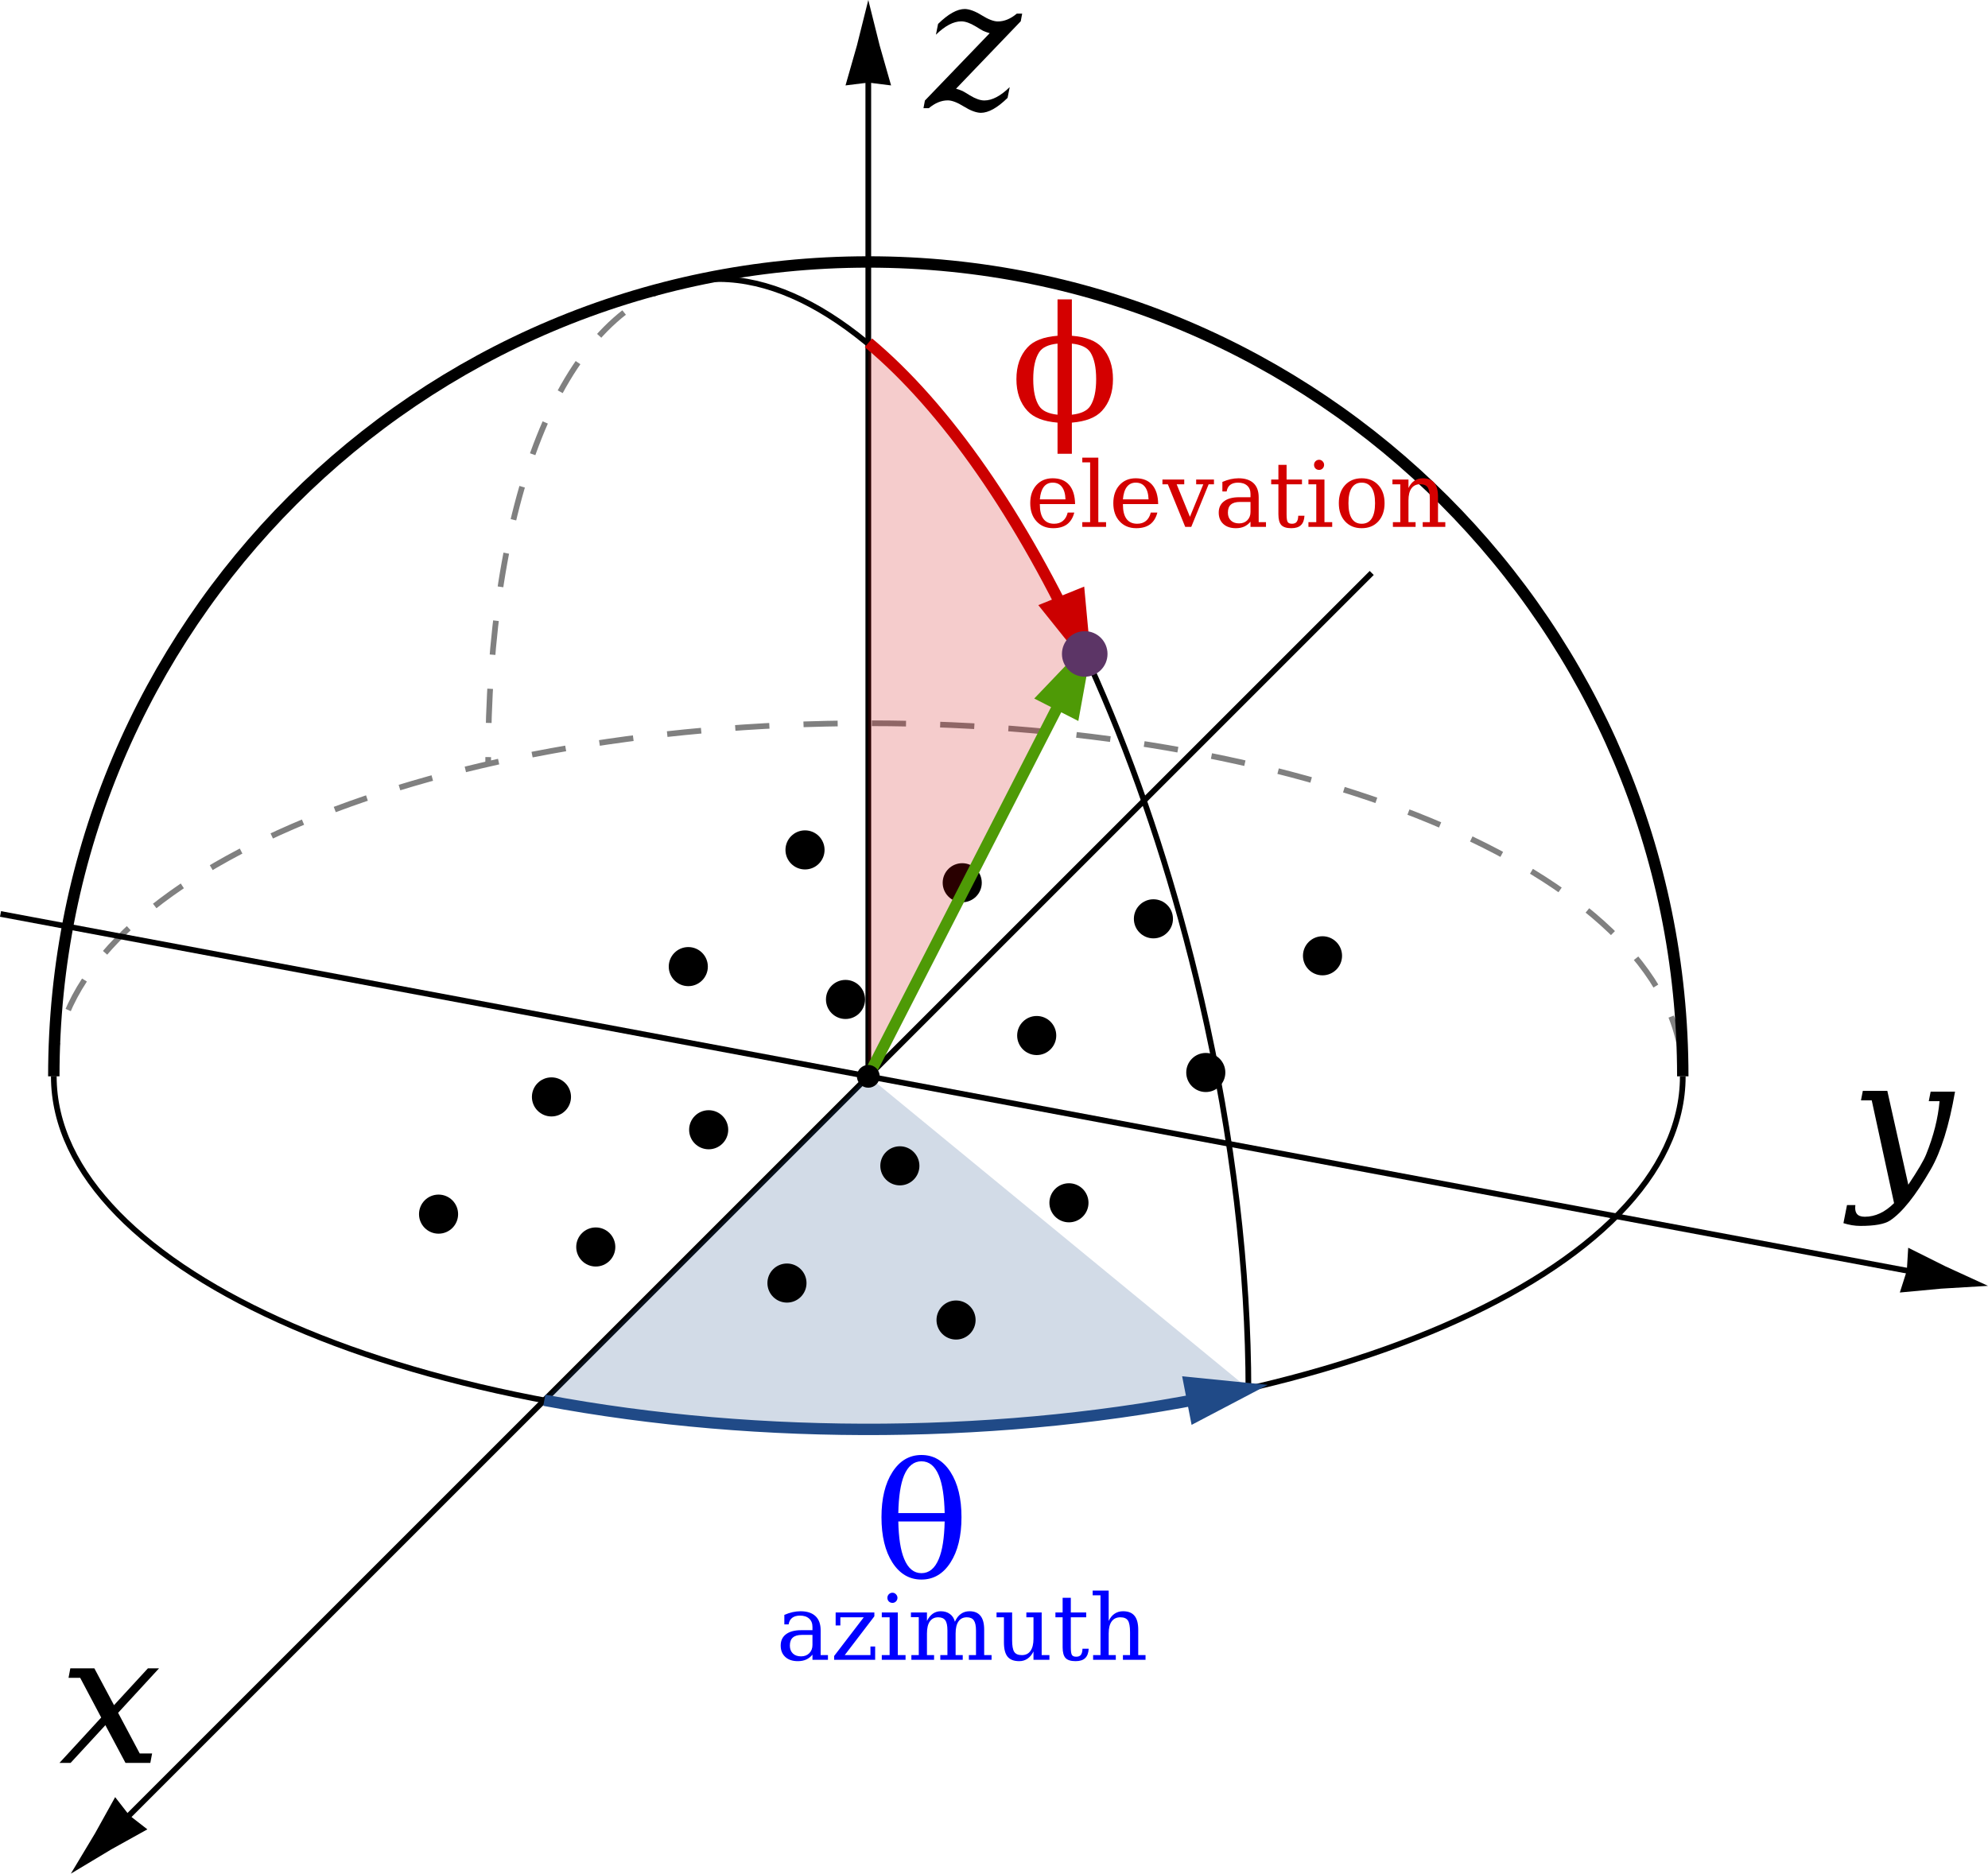
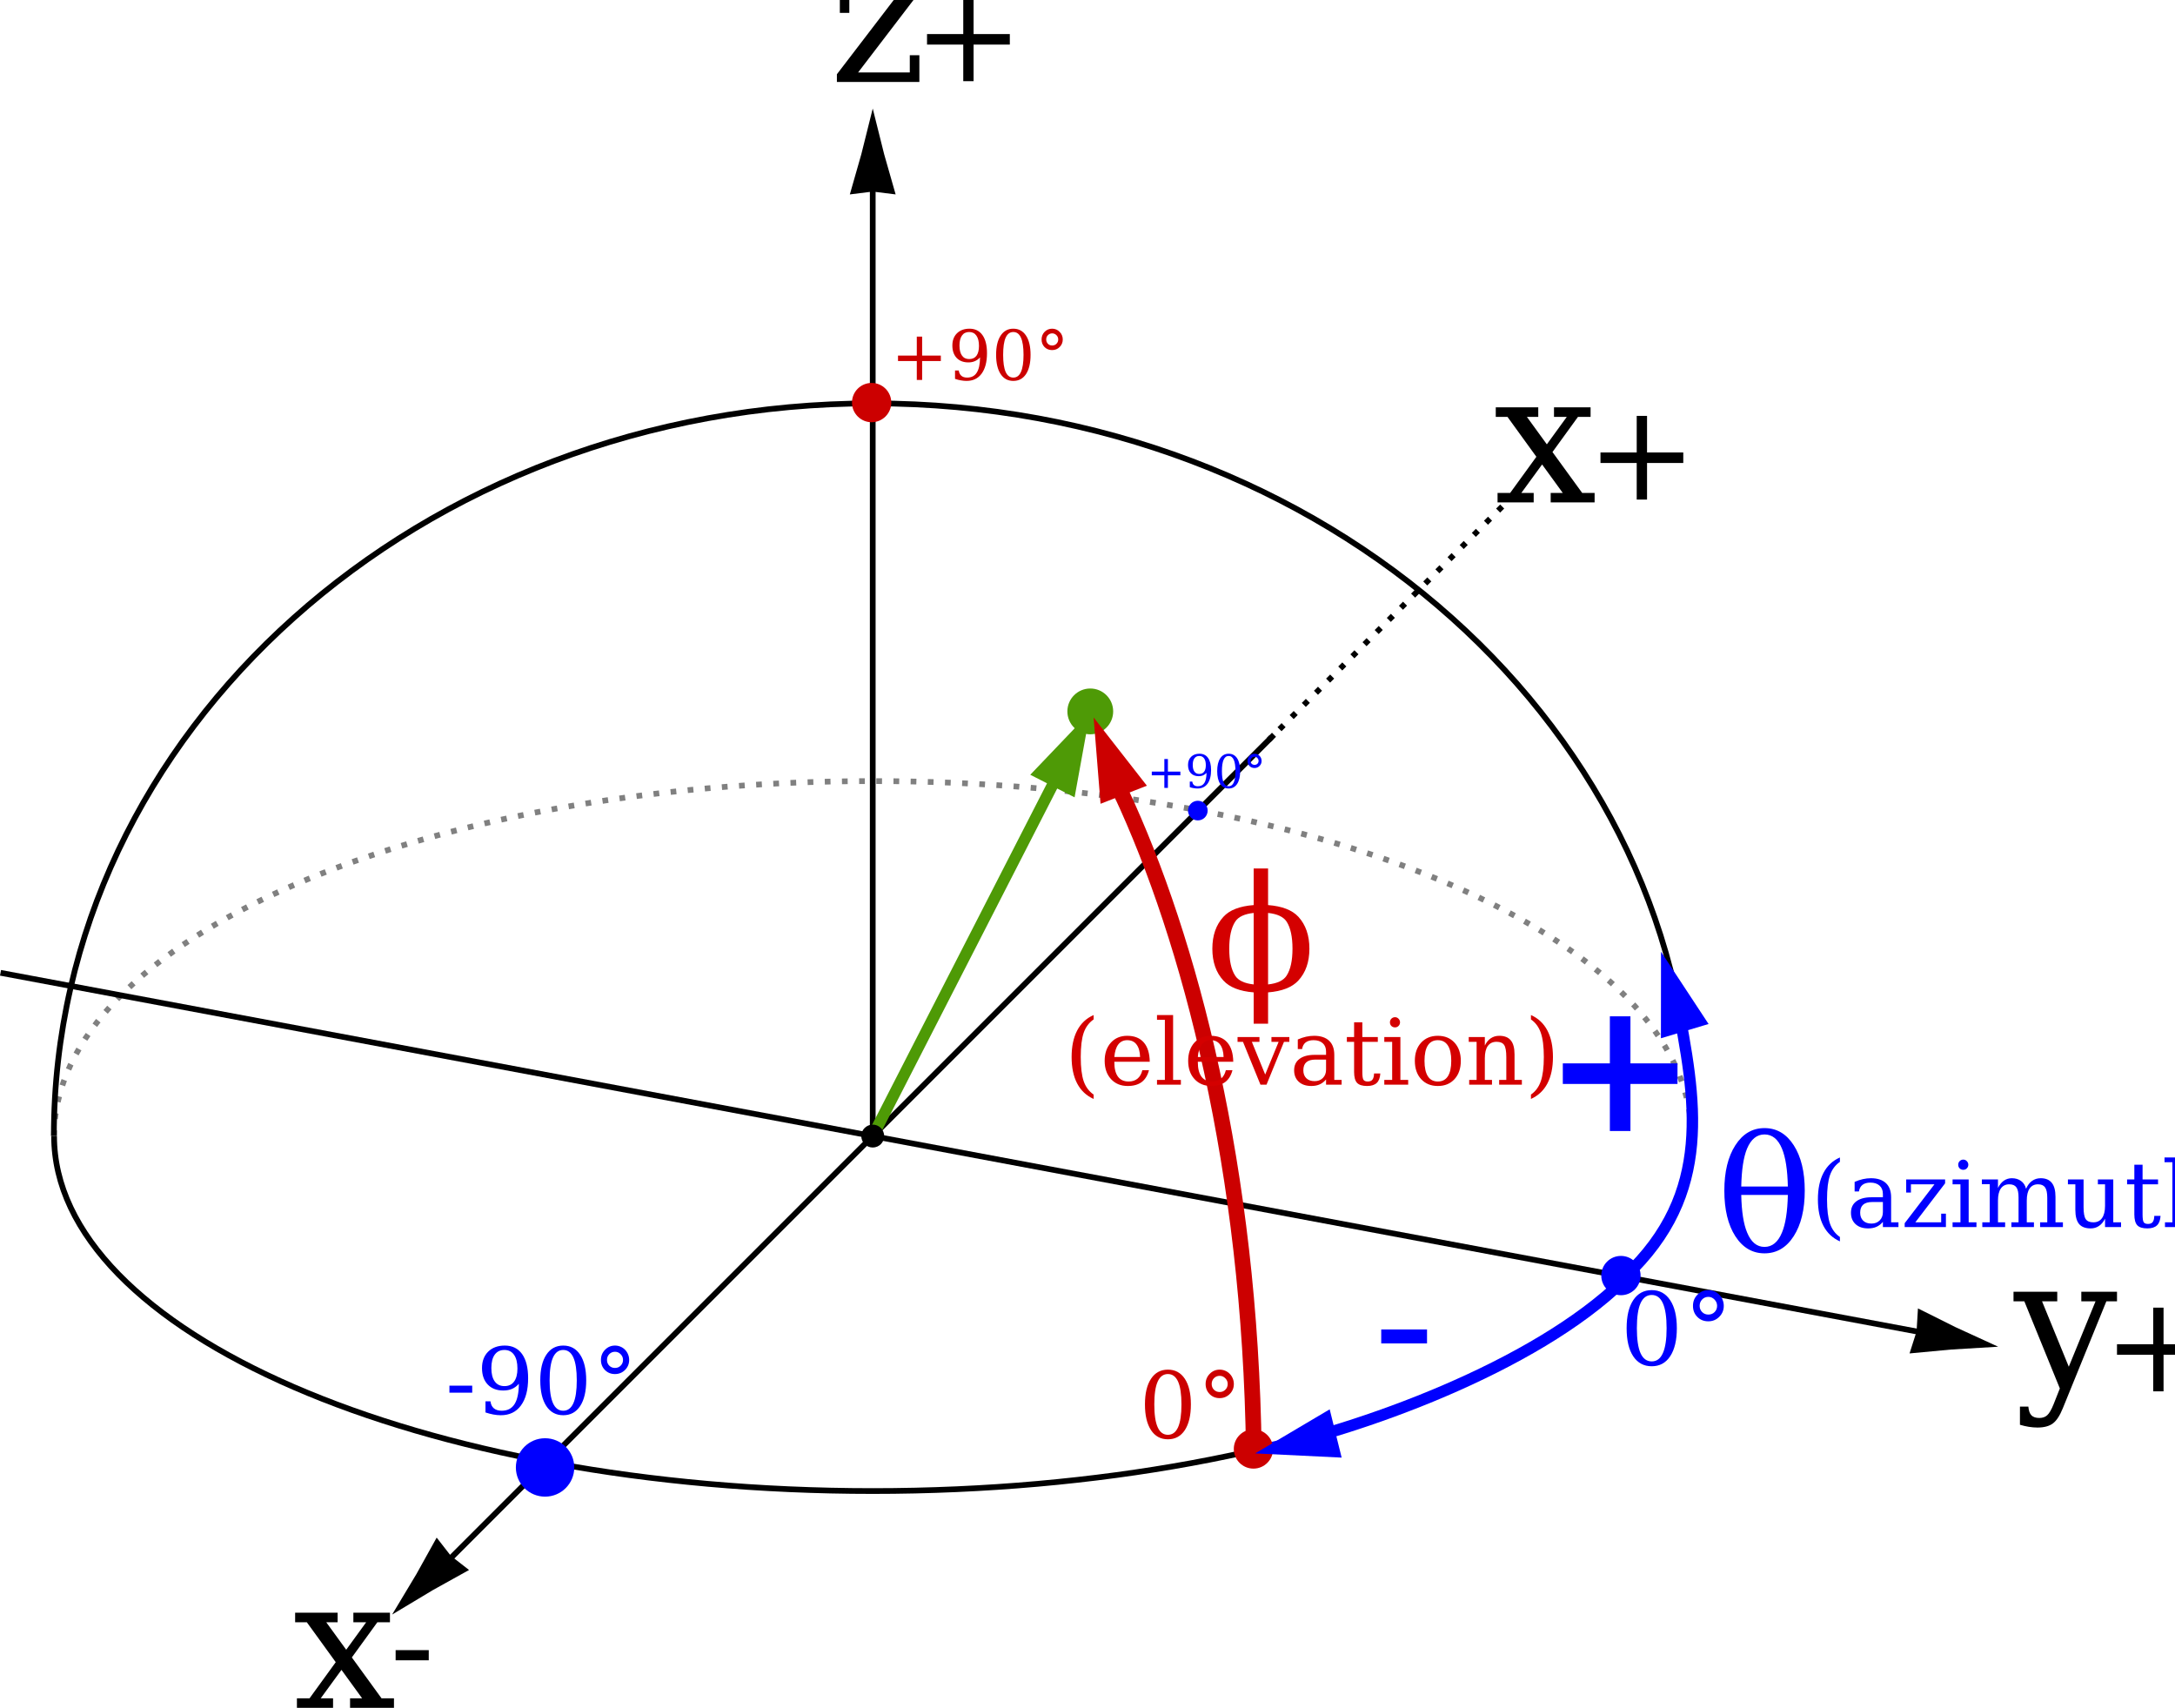
- <svg xmlns="http://www.w3.org/2000/svg" width="349.034" height="329.007" version="1.1" id="svg2">
+ <svg xmlns="http://www.w3.org/2000/svg" width="379.923" height="298.281" version="1.1" id="svg2">
  <defs id="defs83" />
-   <g id="g1365" transform="translate(-23.16322,-8.313559)">
-     <circle style="fill:#000000;fill-opacity:1;stroke:none;stroke-width:3.647" id="path702" cx="147.585" cy="206.695" r="3.432" />
-     <circle style="fill:#000000;fill-opacity:1;stroke:none;stroke-width:3.647" id="path702-5" cx="127.763" cy="227.28" r="3.432" />
-     <circle style="fill:#000000;fill-opacity:1;stroke:none;stroke-width:3.647" id="path702-5-4" cx="171.61" cy="183.814" r="3.432" />
-     <circle style="fill:#000000;fill-opacity:1;stroke:none;stroke-width:3.647" id="path702-5-4-1" cx="192.102" cy="163.322" r="3.432" />
-   </g>
-   <path id="path5" style="fill:none;stroke:#808080;stroke-width:1;stroke-dasharray:6, 6" d="M 9.447,189 A 143,62 0 1 1 295.447,189" />
-   <path id="path7" style="fill:none;stroke:#808080;stroke-width:1;stroke-dasharray:6, 6" d="M 120.279,49.665 C 98.119,54.781 85.622,88.618 85.707,134.221" />
-   <path id="path9" style="fill:none;stroke:#000000;stroke-width:1" d="M 240.835,100.612 20.925,320.522" />
-   <path id="path11" style="fill:#000000;stroke:none" d="m 22.693,318.754 -2.475,-3.182 -3.536,6.364 -4.243,7.071 7.071,-4.243 6.364,-3.536 z" />
-   <path id="path13" style="fill:none;stroke:#000000;stroke-width:1" d="M 0.092,160.488 337.239,223.583" />
-   <path id="path15" style="fill:#000000;stroke:none" d="m 334.781,223.123 -1.227,3.84 7.248,-0.678 8.231,-0.494 -7.496,-3.437 -6.513,-3.254 z" />
-   <path id="path17" style="fill:none;stroke:#000000;stroke-width:1" d="M 152.447,189.138 V 12" />
-   <path id="path19" style="fill:#000000;stroke:none" d="m 152.447,14.5 4,0.5 -2,-7 -2,-8 -2,8 -2,7 z" />
-   <path id="circle21" style="fill:none;stroke:#000000;stroke-width:2" d="m 295.447,189 c 0,-78.977 -64.023,-143 -143,-143 C 73.47,46 9.447,110.023 9.447,189" />
-   <path id="path23" style="fill:none;stroke:#000000;stroke-width:1" d="m 219.187,244.146 c -0.008,-20.934 -2.673,-44.364 -8.278,-68.643 C 193.143,98.55 152.567,42.211 120.279,49.665" />
-   <path id="path25" style="fill:none;stroke:#000000;stroke-width:1" d="M 9.447,189 A 143,62 0 0 0 295.447,189" />
-   <path id="path27" style="opacity:0.2;fill:#204a87;stroke:none" d="M 152.447,189 95.567,245.88 A 143,62 0 0 0 219.177,243.84 Z" />
-   <path id="path29" style="opacity:0.2;fill:#cc0000;stroke:none" d="m 152.447,189 0.025,-128.807 a 143,60 77 0 1 37.974,54.638 z" />
-   <path id="path31" style="fill:none;stroke:#4e9a06;stroke-width:2" d="m 152.447,189 38,-74.17" />
-   <path id="path33" style="fill:#4e9a06;stroke:#4e9a06;stroke-width:2" d="m 190.447,114.83 -7.213,7.548 5.346,2.724 z" />
-   <path id="path35" style="fill:none;stroke:#cc0000;stroke-width:2" d="m 152.472,60.193 a 143,60 77 0 1 37.974,54.638" />
-   <path id="path37" style="fill:#cc0000;stroke:#cc0000;stroke-width:2" d="m 190.447,114.83 -0.965,-10.396 -5.563,2.248 z" />
-   <path id="path39" style="fill:none;stroke:#204a87;stroke-width:2" d="M 95.567,245.88 A 143,62 0 0 0 214.447,244.87" />
-   <path id="path41" style="fill:#204a87;stroke:#204a87;stroke-width:2" d="m 219.177,243.84 -10.389,-1.037 1.145,5.89 z" />
-   <circle id="circle43" style="fill:#5c3566;stroke:none" r="4" cy="-114.83" cx="190.447" transform="scale(1,-1)" />
-   <circle id="circle45" style="fill:#000000;stroke:none" r="2" cy="-189" cx="152.447" transform="scale(1,-1)" />
-   <text id="text51" style="font-style:italic;font-variant:normal;font-weight:normal;font-stretch:normal;line-height:0%;font-family:'DejaVu Serif';-inkscape-font-specification:'DejaVu Serif, Italic';text-align:start;writing-mode:lr-tb;text-anchor:start;fill:#0000ff;stroke:none" xml:space="preserve" y="242.069" x="153.372">
-     <tspan id="tspan4253" x="153.372" y="242.069" style="font-style:normal;font-variant:normal;font-weight:normal;font-stretch:normal;font-size:28px;line-height:1.25;font-family:'DejaVu Serif';-inkscape-font-specification:'DejaVu Serif'" />
-     <tspan x="153.372" y="277.069" style="font-style:normal;font-variant:normal;font-weight:normal;font-stretch:normal;font-size:28px;line-height:1.25;font-family:'DejaVu Serif';-inkscape-font-specification:'DejaVu Serif'" id="tspan427">θ</tspan>
-     <tspan x="153.372" y="290.37" style="font-style:normal;font-variant:normal;font-weight:normal;font-stretch:normal;font-size:28px;line-height:1.25;font-family:'DejaVu Serif';-inkscape-font-specification:'DejaVu Serif'" id="tspan429" />
+   <path id="path5" style="fill:none;stroke:#808080;stroke-width:1;stroke-dasharray:1, 2;stroke-dashoffset:0" d="m 9.447,198.423 a 143,62 0 1 1 286,0" />
+   <path id="path9" style="fill:none;stroke:#000000;stroke-width:1;stroke-dasharray:none" d="M 222.538,128.331 78.682,272.188" />
+   <path id="path9-5" style="fill:none;stroke:#000000;stroke-width:1;stroke-dasharray:1, 2;stroke-dashoffset:0" d="M 262.396,88.471 221.639,129.228" />
+   <path id="path11" style="fill:#000000;stroke:none" d="m 78.752,271.736 -2.475,-3.182 -3.536,6.364 -4.243,7.071 7.071,-4.243 6.364,-3.536 z" />
+   <path id="path13" style="fill:none;stroke:#000000;stroke-width:1" d="M 0.092,169.91 337.239,233.006" />
+   <path id="path15" style="fill:#000000;stroke:none" d="m 334.781,232.546 -1.227,3.84 7.248,-0.678 8.231,-0.494 -7.496,-3.437 -6.513,-3.254 z" />
+   <path id="path17" style="fill:none;stroke:#000000;stroke-width:1" d="M 152.447,198.561 V 21.423" />
+   <path id="path19" style="fill:#000000;stroke:none" d="m 152.447,33.457 4,0.5 -2,-7 -2,-8 -2,8 -2,7 z" />
+   <path id="circle21" style="fill:none;stroke:#000000;stroke-width:1;stroke-dasharray:none" d="m 295.485,198.386 c 0,-70.655 -64.04,-127.932 -143.038,-127.932 -78.998,0 -143.038,57.277 -143.038,127.932" />
+   <path id="path25" style="fill:none;stroke:#000000;stroke-width:1" d="m 9.447,198.423 a 143,62 0 0 0 286,0" />
+   <path id="path31" style="fill:none;stroke:#4e9a06;stroke-width:2" d="m 152.447,198.423 38,-74.17" />
+   <path id="path33" style="fill:#4e9a06;stroke:#4e9a06;stroke-width:2" d="m 188.829,127.489 -7.213,7.548 5.346,2.724 z" />
+   <path id="path35" style="fill:none;stroke:#cc0000;stroke-width:2.736" d="m 195.817,138.39 c 12.04,25.756 22.561,65.879 23.198,115.005" />
+   <path id="path39" style="fill:none;stroke:#0000ff;stroke-width:2;stroke-opacity:1" d="m 283.575,223.65 c -15.606,15.237 -46.475,26.241 -64.552,29.88" />
+   <path id="path39-2" style="fill:none;stroke:#0000ff;stroke-width:2;stroke-opacity:1" d="m 292.809,174.321 c 3.462,17.906 6.534,34.059 -8.874,48.566" />
+   <circle id="circle43" style="fill:#4e9a06;fill-opacity:1;stroke:none" r="4" cy="-124.253" cx="190.447" transform="scale(1,-1)" />
+   <circle id="circle45" style="fill:#000000;stroke:none" r="2" cy="-198.423" cx="152.447" transform="scale(1,-1)" />
+   <text id="text51" style="font-style:italic;font-variant:normal;font-weight:normal;font-stretch:normal;line-height:0%;font-family:'DejaVu Serif';-inkscape-font-specification:'DejaVu Serif, Italic';text-align:start;writing-mode:lr-tb;text-anchor:start;fill:#0000ff;stroke:none" xml:space="preserve" y="183.61" x="299.813">
+     <tspan id="tspan4253" x="299.813" y="183.61" style="font-style:normal;font-variant:normal;font-weight:normal;font-stretch:normal;font-size:28px;line-height:1.25;font-family:'DejaVu Serif';-inkscape-font-specification:'DejaVu Serif'" />
+     <tspan x="299.813" y="218.61" style="font-style:normal;font-variant:normal;font-weight:normal;font-stretch:normal;font-size:28px;line-height:1.25;font-family:'DejaVu Serif';-inkscape-font-specification:'DejaVu Serif'" id="tspan427">θ</tspan>
+     <tspan x="299.813" y="231.911" style="font-style:normal;font-variant:normal;font-weight:normal;font-stretch:normal;font-size:28px;line-height:1.25;font-family:'DejaVu Serif';-inkscape-font-specification:'DejaVu Serif'" id="tspan429" />
  </text>
-   <text id="text51-8" style="font-style:italic;font-variant:normal;font-weight:normal;font-stretch:normal;line-height:0%;font-family:'DejaVu Serif';-inkscape-font-specification:'DejaVu Serif, Italic';text-align:start;writing-mode:lr-tb;text-anchor:start;fill:#0000ff;stroke:none" xml:space="preserve" y="291.46" x="136.271">
-     <tspan x="136.271" y="291.46" style="font-style:normal;font-variant:normal;font-weight:normal;font-stretch:normal;font-size:16px;line-height:1.25;font-family:'DejaVu Serif';-inkscape-font-specification:'DejaVu Serif'" id="tspan427-0">azimuth</tspan>
-     <tspan x="136.271" y="300.412" style="font-style:normal;font-variant:normal;font-weight:normal;font-stretch:normal;font-size:28px;line-height:1.25;font-family:'DejaVu Serif';-inkscape-font-specification:'DejaVu Serif'" id="tspan429-3" />
+   <text id="text51-8" style="font-style:italic;font-variant:normal;font-weight:normal;font-stretch:normal;line-height:0%;font-family:'DejaVu Serif';-inkscape-font-specification:'DejaVu Serif, Italic';text-align:start;writing-mode:lr-tb;text-anchor:start;fill:#0000ff;stroke:none" xml:space="preserve" y="214.315" x="316.283">
+     <tspan x="316.283" y="214.315" style="font-style:normal;font-variant:normal;font-weight:normal;font-stretch:normal;font-size:16px;line-height:1.25;font-family:'DejaVu Serif';-inkscape-font-specification:'DejaVu Serif'" id="tspan429-3">(azimuth)</tspan>
  </text>
-   <text id="text55" style="font-style:normal;font-variant:normal;font-weight:normal;font-stretch:normal;line-height:0%;font-family:'DejaVu Serif';-inkscape-font-specification:'DejaVu Serif';text-align:start;writing-mode:lr-tb;text-anchor:start;fill:#d40000;stroke:none" xml:space="preserve" y="73.851" x="177.406">
-     <tspan id="tspan4251" x="177.406" y="73.851" style="font-style:normal;font-variant:normal;font-weight:normal;font-stretch:normal;font-size:28px;line-height:1.25;font-family:'DejaVu Serif';-inkscape-font-specification:'DejaVu Serif'">ϕ</tspan>
+   <text id="text55" style="font-style:normal;font-variant:normal;font-weight:normal;font-stretch:normal;line-height:0%;font-family:'DejaVu Serif';-inkscape-font-specification:'DejaVu Serif';text-align:start;writing-mode:lr-tb;text-anchor:start;fill:#d40000;stroke:none" xml:space="preserve" y="172.967" x="210.723">
+     <tspan id="tspan4251" x="210.723" y="172.967" style="font-style:normal;font-variant:normal;font-weight:normal;font-stretch:normal;font-size:28px;line-height:1.25;font-family:'DejaVu Serif';-inkscape-font-specification:'DejaVu Serif'">ϕ</tspan>
  </text>
-   <text id="text55-9" style="font-style:normal;font-variant:normal;font-weight:normal;font-stretch:normal;font-size:16px;line-height:0%;font-family:'DejaVu Serif';-inkscape-font-specification:'DejaVu Serif';text-align:start;writing-mode:lr-tb;text-anchor:start;fill:#d40000;stroke:none" xml:space="preserve" y="92.515" x="180.083">
-     <tspan id="tspan4251-7" x="180.083" y="92.515" style="font-style:normal;font-variant:normal;font-weight:normal;font-stretch:normal;font-size:16px;line-height:1.25;font-family:'DejaVu Serif';-inkscape-font-specification:'DejaVu Serif'">elevation</tspan>
+   <text id="text55-9" style="font-style:normal;font-variant:normal;font-weight:normal;font-stretch:normal;font-size:16px;line-height:0%;font-family:'DejaVu Serif';-inkscape-font-specification:'DejaVu Serif';text-align:start;writing-mode:lr-tb;text-anchor:start;fill:#d40000;stroke:none" xml:space="preserve" y="189.44" x="185.923">
+     <tspan id="tspan4251-7" x="185.923" y="189.44" style="font-style:normal;font-variant:normal;font-weight:normal;font-stretch:normal;font-size:16px;line-height:1.25;font-family:'DejaVu Serif';-inkscape-font-specification:'DejaVu Serif'">(elevation)</tspan>
  </text>
-   <g id="g63" transform="translate(10.34603,309.5622)">
+   <g id="g63" transform="translate(51.16234,298.2814)">
    <text id="text65" style="font-style:italic;font-variant:normal;font-weight:normal;font-stretch:normal;font-size:32px;line-height:0%;font-family:'DejaVu Serif';-inkscape-font-specification:'DejaVu Serif Italic';text-align:start;writing-mode:lr-tb;text-anchor:start;fill:#000000;stroke:none" xml:space="preserve" y="0" x="0">
-       <tspan id="tspan67" y="0" x="0">x</tspan>
+       <tspan id="tspan67" y="0" x="0" style="font-style:normal;font-variant:normal;font-weight:normal;font-stretch:normal;font-family:'DejaVu Serif';-inkscape-font-specification:'DejaVu Serif'">x</tspan>
    </text>
  </g>
-   <g id="g69" transform="translate(324.8401,208.1579)">
-     <text id="text71" style="font-style:italic;font-variant:normal;font-weight:normal;font-stretch:normal;font-size:32px;line-height:0%;font-family:'DejaVu Serif';-inkscape-font-specification:'DejaVu Serif Italic';text-align:start;writing-mode:lr-tb;text-anchor:start;fill:#000000;stroke:none" xml:space="preserve" y="0" x="0">
-       <tspan id="tspan73" y="0" x="0">y</tspan>
+   <g id="g63-4" transform="translate(260.8855,87.74817)">
+     <text id="text65-5" style="font-style:italic;font-variant:normal;font-weight:normal;font-stretch:normal;font-size:32px;line-height:0%;font-family:'DejaVu Serif';-inkscape-font-specification:'DejaVu Serif Italic';text-align:start;writing-mode:lr-tb;text-anchor:start;fill:#000000;stroke:none" xml:space="preserve" y="0" x="0">
+       <tspan id="tspan67-5" y="0" x="0" style="font-style:normal;font-variant:normal;font-weight:normal;font-stretch:normal;font-family:'DejaVu Serif';-inkscape-font-specification:'DejaVu Serif'">x</tspan>
    </text>
  </g>
-   <g id="g75" transform="translate(162.4469,19)">
-     <text id="text77" style="font-style:italic;font-variant:normal;font-weight:normal;font-stretch:normal;font-size:32px;line-height:0%;font-family:'DejaVu Serif';-inkscape-font-specification:'DejaVu Serif Italic';text-align:start;writing-mode:lr-tb;text-anchor:start;fill:#000000;stroke:none" xml:space="preserve" y="0" x="0">
-       <tspan id="tspan79" y="0" x="0">z</tspan>
+   <g id="g69" transform="translate(351.808,242.222)">
+     <text id="text71" style="font-style:italic;font-variant:normal;font-weight:normal;font-stretch:normal;font-size:32px;line-height:0%;font-family:'DejaVu Serif';-inkscape-font-specification:'DejaVu Serif Italic';text-align:start;writing-mode:lr-tb;text-anchor:start;fill:#000000;stroke:none" xml:space="preserve" y="0" x="0">
+       <tspan id="tspan73" y="0" x="0" style="font-style:normal;font-variant:normal;font-weight:normal;font-stretch:normal;font-family:'DejaVu Serif';-inkscape-font-specification:'DejaVu Serif'">y</tspan>
    </text>
  </g>
-   <g id="g1365-4" transform="translate(10.40458,-1.978814)">
-     <circle style="fill:#000000;fill-opacity:1;stroke:none;stroke-width:3.647" id="path702-4" cx="147.585" cy="206.695" r="3.432" />
-     <circle style="fill:#000000;fill-opacity:1;stroke:none;stroke-width:3.647" id="path702-5-2" cx="127.763" cy="227.28" r="3.432" />
-     <circle style="fill:#000000;fill-opacity:1;stroke:none;stroke-width:3.647" id="path702-5-4-8" cx="171.61" cy="183.814" r="3.432" />
-     <circle style="fill:#000000;fill-opacity:1;stroke:none;stroke-width:3.647" id="path702-5-4-1-3" cx="192.102" cy="163.322" r="3.432" />
+   <text id="text71-9" style="font-style:italic;font-variant:normal;font-weight:normal;font-stretch:normal;font-size:32px;line-height:0%;font-family:'DejaVu Serif';-inkscape-font-specification:'DejaVu Serif Italic';text-align:start;writing-mode:lr-tb;text-anchor:start;fill:#0000ff;fill-opacity:1;stroke:none;stroke-opacity:1" xml:space="preserve" y="241.995" x="239.863">
+     <tspan id="tspan73-4" y="241.995" x="239.863" style="font-style:normal;font-variant:normal;font-weight:normal;font-stretch:normal;font-family:'DejaVu Serif';-inkscape-font-specification:'DejaVu Serif';fill:#0000ff;fill-opacity:1;stroke:none;stroke-opacity:1">-</tspan>
+   </text>
+   <text id="text71-9-8" style="font-style:italic;font-variant:normal;font-weight:normal;font-stretch:normal;font-size:32px;line-height:0%;font-family:'DejaVu Serif';-inkscape-font-specification:'DejaVu Serif Italic';text-align:start;writing-mode:lr-tb;text-anchor:start;fill:#0000ff;fill-opacity:1;stroke:none;stroke-opacity:1" xml:space="preserve" y="197.571" x="269.597">
+     <tspan id="tspan73-4-8" y="197.571" x="269.597" style="font-style:normal;font-variant:normal;font-weight:bold;font-stretch:normal;font-family:'DejaVu Serif';-inkscape-font-specification:'DejaVu Serif';fill:#0000ff;fill-opacity:1;stroke:none;stroke-opacity:1">+</tspan>
+   </text>
+   <text id="text71-9-8-5" style="font-style:italic;font-variant:normal;font-weight:normal;font-stretch:normal;font-size:17.494px;line-height:0%;font-family:'DejaVu Serif';-inkscape-font-specification:'DejaVu Serif Italic';text-align:start;writing-mode:lr-tb;text-anchor:start;fill:#0000ff;fill-opacity:1;stroke:none;stroke-width:0.547;stroke-opacity:1" xml:space="preserve" y="237.236" x="284.348" transform="scale(0.9952074,1.004816)">
+     <tspan id="tspan73-4-8-5" y="237.236" x="284.348" style="font-style:normal;font-variant:normal;font-weight:normal;font-stretch:normal;font-family:'DejaVu Serif';-inkscape-font-specification:'DejaVu Serif';fill:#0000ff;fill-opacity:1;stroke:none;stroke-width:0.547;stroke-opacity:1">0°</tspan>
+   </text>
+   <text id="text71-9-8-5-11" style="font-style:italic;font-variant:normal;font-weight:normal;font-stretch:normal;font-size:16px;line-height:0%;font-family:'DejaVu Serif';-inkscape-font-specification:'DejaVu Serif Italic';text-align:start;writing-mode:lr-tb;text-anchor:start;fill:#0000ff;fill-opacity:1;stroke:none;stroke-width:0.547;stroke-opacity:1" xml:space="preserve" y="245.763" x="78.178" transform="scale(0.9952074,1.004816)">
+     <tspan id="tspan73-4-8-5-5" y="245.763" x="78.178" style="font-style:normal;font-variant:normal;font-weight:normal;font-stretch:normal;font-size:16px;font-family:'DejaVu Serif';-inkscape-font-specification:'DejaVu Serif';fill:#0000ff;fill-opacity:1;stroke:none;stroke-width:0.547;stroke-opacity:1">-90°</tspan>
+   </text>
+   <text id="text71-9-8-5-11-0" style="font-style:italic;font-variant:normal;font-weight:normal;font-stretch:normal;font-size:23.207px;line-height:0%;font-family:'DejaVu Serif';-inkscape-font-specification:'DejaVu Serif Italic';text-align:start;writing-mode:lr-tb;text-anchor:start;fill:#000000;fill-opacity:1;stroke:none;stroke-width:0.793;stroke-opacity:1" xml:space="preserve" y="86.834" x="278.462" transform="scale(0.9952074,1.004816)">
+     <tspan id="tspan73-4-8-5-5-9" y="86.834" x="278.462" style="font-style:normal;font-variant:normal;font-weight:normal;font-stretch:normal;font-size:23.207px;font-family:'DejaVu Serif';-inkscape-font-specification:'DejaVu Serif';fill:#000000;fill-opacity:1;stroke:none;stroke-width:0.793;stroke-opacity:1">+</tspan>
+   </text>
+   <text id="text71-9-8-5-11-0-1" style="font-style:italic;font-variant:normal;font-weight:normal;font-stretch:normal;font-size:23.207px;line-height:0%;font-family:'DejaVu Serif';-inkscape-font-specification:'DejaVu Serif Italic';text-align:start;writing-mode:lr-tb;text-anchor:start;fill:#000000;fill-opacity:1;stroke:none;stroke-width:0.793;stroke-opacity:1" xml:space="preserve" y="293.939" x="68.425" transform="scale(0.9952074,1.004816)">
+     <tspan id="tspan73-4-8-5-5-9-7" y="293.939" x="68.425" style="font-style:normal;font-variant:normal;font-weight:normal;font-stretch:normal;font-size:23.207px;font-family:'DejaVu Serif';-inkscape-font-specification:'DejaVu Serif';fill:#000000;fill-opacity:1;stroke:none;stroke-width:0.793;stroke-opacity:1">-</tspan>
+   </text>
+   <text id="text71-9-8-5-11-0-4" style="font-style:italic;font-variant:normal;font-weight:normal;font-stretch:normal;font-size:23.207px;line-height:0%;font-family:'DejaVu Serif';-inkscape-font-specification:'DejaVu Serif Italic';text-align:start;writing-mode:lr-tb;text-anchor:start;fill:#000000;fill-opacity:1;stroke:none;stroke-width:0.793;stroke-opacity:1" xml:space="preserve" y="241.845" x="369.118" transform="scale(0.9952074,1.004816)">
+     <tspan id="tspan73-4-8-5-5-9-8" y="241.845" x="369.118" style="font-style:normal;font-variant:normal;font-weight:normal;font-stretch:normal;font-size:23.207px;font-family:'DejaVu Serif';-inkscape-font-specification:'DejaVu Serif';fill:#000000;fill-opacity:1;stroke:none;stroke-width:0.793;stroke-opacity:1">+</tspan>
+   </text>
+   <text id="text71-9-8-5-11-0-8" style="font-style:italic;font-variant:normal;font-weight:normal;font-stretch:normal;font-size:23.207px;line-height:0%;font-family:'DejaVu Serif';-inkscape-font-specification:'DejaVu Serif Italic';text-align:start;writing-mode:lr-tb;text-anchor:start;fill:#000000;fill-opacity:1;stroke:none;stroke-width:0.793;stroke-opacity:1" xml:space="preserve" y="14.113" x="160.258" transform="scale(0.9952074,1.004816)">
+     <tspan id="tspan73-4-8-5-5-9-2" y="14.113" x="160.258" style="font-style:normal;font-variant:normal;font-weight:normal;font-stretch:normal;font-size:23.207px;font-family:'DejaVu Serif';-inkscape-font-specification:'DejaVu Serif';fill:#000000;fill-opacity:1;stroke:none;stroke-width:0.793;stroke-opacity:1">+</tspan>
+   </text>
+   <text id="text71-9-8-5-11-2" style="font-style:italic;font-variant:normal;font-weight:normal;font-stretch:normal;font-size:8px;line-height:0%;font-family:'DejaVu Serif';-inkscape-font-specification:'DejaVu Serif Italic';text-align:start;writing-mode:lr-tb;text-anchor:start;fill:#0000ff;fill-opacity:1;stroke:none;stroke-width:0.547;stroke-opacity:1" xml:space="preserve" y="136.949" x="201.318" transform="scale(0.9952074,1.004816)">
+     <tspan id="tspan73-4-8-5-5-7" y="136.949" x="201.318" style="font-style:normal;font-variant:normal;font-weight:normal;font-stretch:normal;font-size:8px;font-family:'DejaVu Serif';-inkscape-font-specification:'DejaVu Serif';fill:#0000ff;fill-opacity:1;stroke:none;stroke-width:0.547;stroke-opacity:1">+90°</tspan>
+   </text>
+   <text id="text71-9-8-5-1" style="font-style:italic;font-variant:normal;font-weight:normal;font-stretch:normal;font-size:16px;line-height:0%;font-family:'DejaVu Serif';-inkscape-font-specification:'DejaVu Serif Italic';text-align:start;writing-mode:lr-tb;text-anchor:start;fill:#cc0000;fill-opacity:1;stroke:none;stroke-width:0.547;stroke-opacity:1" xml:space="preserve" y="249.946" x="199.897" transform="scale(0.9952074,1.004816)">
+     <tspan id="tspan73-4-8-5-7" y="249.946" x="199.897" style="font-style:normal;font-variant:normal;font-weight:normal;font-stretch:normal;font-size:16px;font-family:'DejaVu Serif';-inkscape-font-specification:'DejaVu Serif';fill:#cc0000;fill-opacity:1;stroke:none;stroke-width:0.547;stroke-opacity:1">0°</tspan>
+   </text>
+   <text id="text71-9-8-5-1-4" style="font-style:italic;font-variant:normal;font-weight:normal;font-stretch:normal;font-size:12px;line-height:0%;font-family:'DejaVu Serif';-inkscape-font-specification:'DejaVu Serif Italic';text-align:start;writing-mode:lr-tb;text-anchor:start;fill:#cc0000;fill-opacity:1;stroke:none;stroke-width:0.547;stroke-opacity:1" xml:space="preserve" y="66.042" x="156.352" transform="scale(0.9952074,1.004816)">
+     <tspan id="tspan73-4-8-5-7-2" y="66.042" x="156.352" style="font-style:normal;font-variant:normal;font-weight:normal;font-stretch:normal;font-size:12px;font-family:'DejaVu Serif';-inkscape-font-specification:'DejaVu Serif';fill:#cc0000;fill-opacity:1;stroke:none;stroke-width:0.547;stroke-opacity:1">+90°</tspan>
+   </text>
+   <g id="g75" transform="translate(144.9046,14.3125)">
+     <text id="text77" style="font-style:italic;font-variant:normal;font-weight:normal;font-stretch:normal;font-size:32px;line-height:0%;font-family:'DejaVu Serif';-inkscape-font-specification:'DejaVu Serif Italic';text-align:start;writing-mode:lr-tb;text-anchor:start;fill:#000000;stroke:none" xml:space="preserve" y="0" x="0">
+       <tspan id="tspan79" y="0" x="0" style="font-style:normal;font-variant:normal;font-weight:normal;font-stretch:normal;font-family:'DejaVu Serif';-inkscape-font-specification:'DejaVu Serif'">z</tspan>
+     </text>
  </g>
-   <g id="g1365-4-4" transform="translate(40.09102,4.512711)">
-     <circle style="fill:#000000;fill-opacity:1;stroke:none;stroke-width:3.647" id="path702-4-2" cx="147.585" cy="206.695" r="3.432" />
-     <circle style="fill:#000000;fill-opacity:1;stroke:none;stroke-width:3.647" id="path702-5-2-1" cx="127.763" cy="227.28" r="3.432" />
-     <circle style="fill:#000000;fill-opacity:1;stroke:none;stroke-width:3.647" id="path702-5-4-8-4" cx="171.61" cy="183.814" r="3.432" />
-     <circle style="fill:#000000;fill-opacity:1;stroke:none;stroke-width:3.647" id="path702-5-4-1-3-2" cx="192.102" cy="163.322" r="3.432" />
-   </g>
-   <g id="g1365-4-4-7" transform="translate(-50.76491,-14.08051)">
-     <circle style="fill:#000000;fill-opacity:1;stroke:none;stroke-width:3.647" id="path702-4-2-8" cx="147.585" cy="206.695" r="3.432" />
-     <circle style="fill:#000000;fill-opacity:1;stroke:none;stroke-width:3.647" id="path702-5-2-1-7" cx="127.763" cy="227.28" r="3.432" />
-     <circle style="fill:#000000;fill-opacity:1;stroke:none;stroke-width:3.647" id="path702-5-4-8-4-5" cx="171.61" cy="183.814" r="3.432" />
-     <circle style="fill:#000000;fill-opacity:1;stroke:none;stroke-width:3.647" id="path702-5-4-1-3-2-2" cx="192.102" cy="163.322" r="3.432" />
-   </g>
+   <circle style="fill:#0000ff;fill-opacity:1;stroke:none;stroke-width:3.647" id="path702-5-2-4" cx="283.141" cy="222.787" r="3.432" />
+   <circle style="fill:#0000ff;fill-opacity:1;stroke:none;stroke-width:5.42" id="path702-5-2-4-6" cx="95.211" cy="256.3" r="5.101" />
+   <circle style="fill:#0000ff;fill-opacity:1;stroke:none;stroke-width:1.824" id="path702-5-2-4-6-1" cx="209.235" cy="141.576" r="1.716" />
+   <circle style="fill:#cc0000;fill-opacity:1;stroke:none;stroke-width:3.647" id="path702-5-2-4-5" cx="218.948" cy="253.073" r="3.432" />
+   <circle style="fill:#cc0000;fill-opacity:1;stroke:none;stroke-width:3.647" id="path702-5-2-4-5-3" cx="152.254" cy="70.314" r="3.432" />
+   <path id="path41" style="fill:#0000ff;fill-opacity:1;stroke:#0000ff;stroke-width:2;stroke-opacity:1" d="m 222.635,253.012 10.428,0.507 -1.443,-5.824 z" />
+   <path id="path41-4" style="fill:#0000ff;fill-opacity:1;stroke:#0000ff;stroke-width:2;stroke-opacity:1" d="m 291.137,169.557 -0.01,10.44 5.749,-1.719 z" />
+   <path id="path37" style="fill:#cc0000;stroke:#cc0000;stroke-width:2" d="m 192.295,128.558 0.834,10.407 5.591,-2.178 z" />
</svg>
